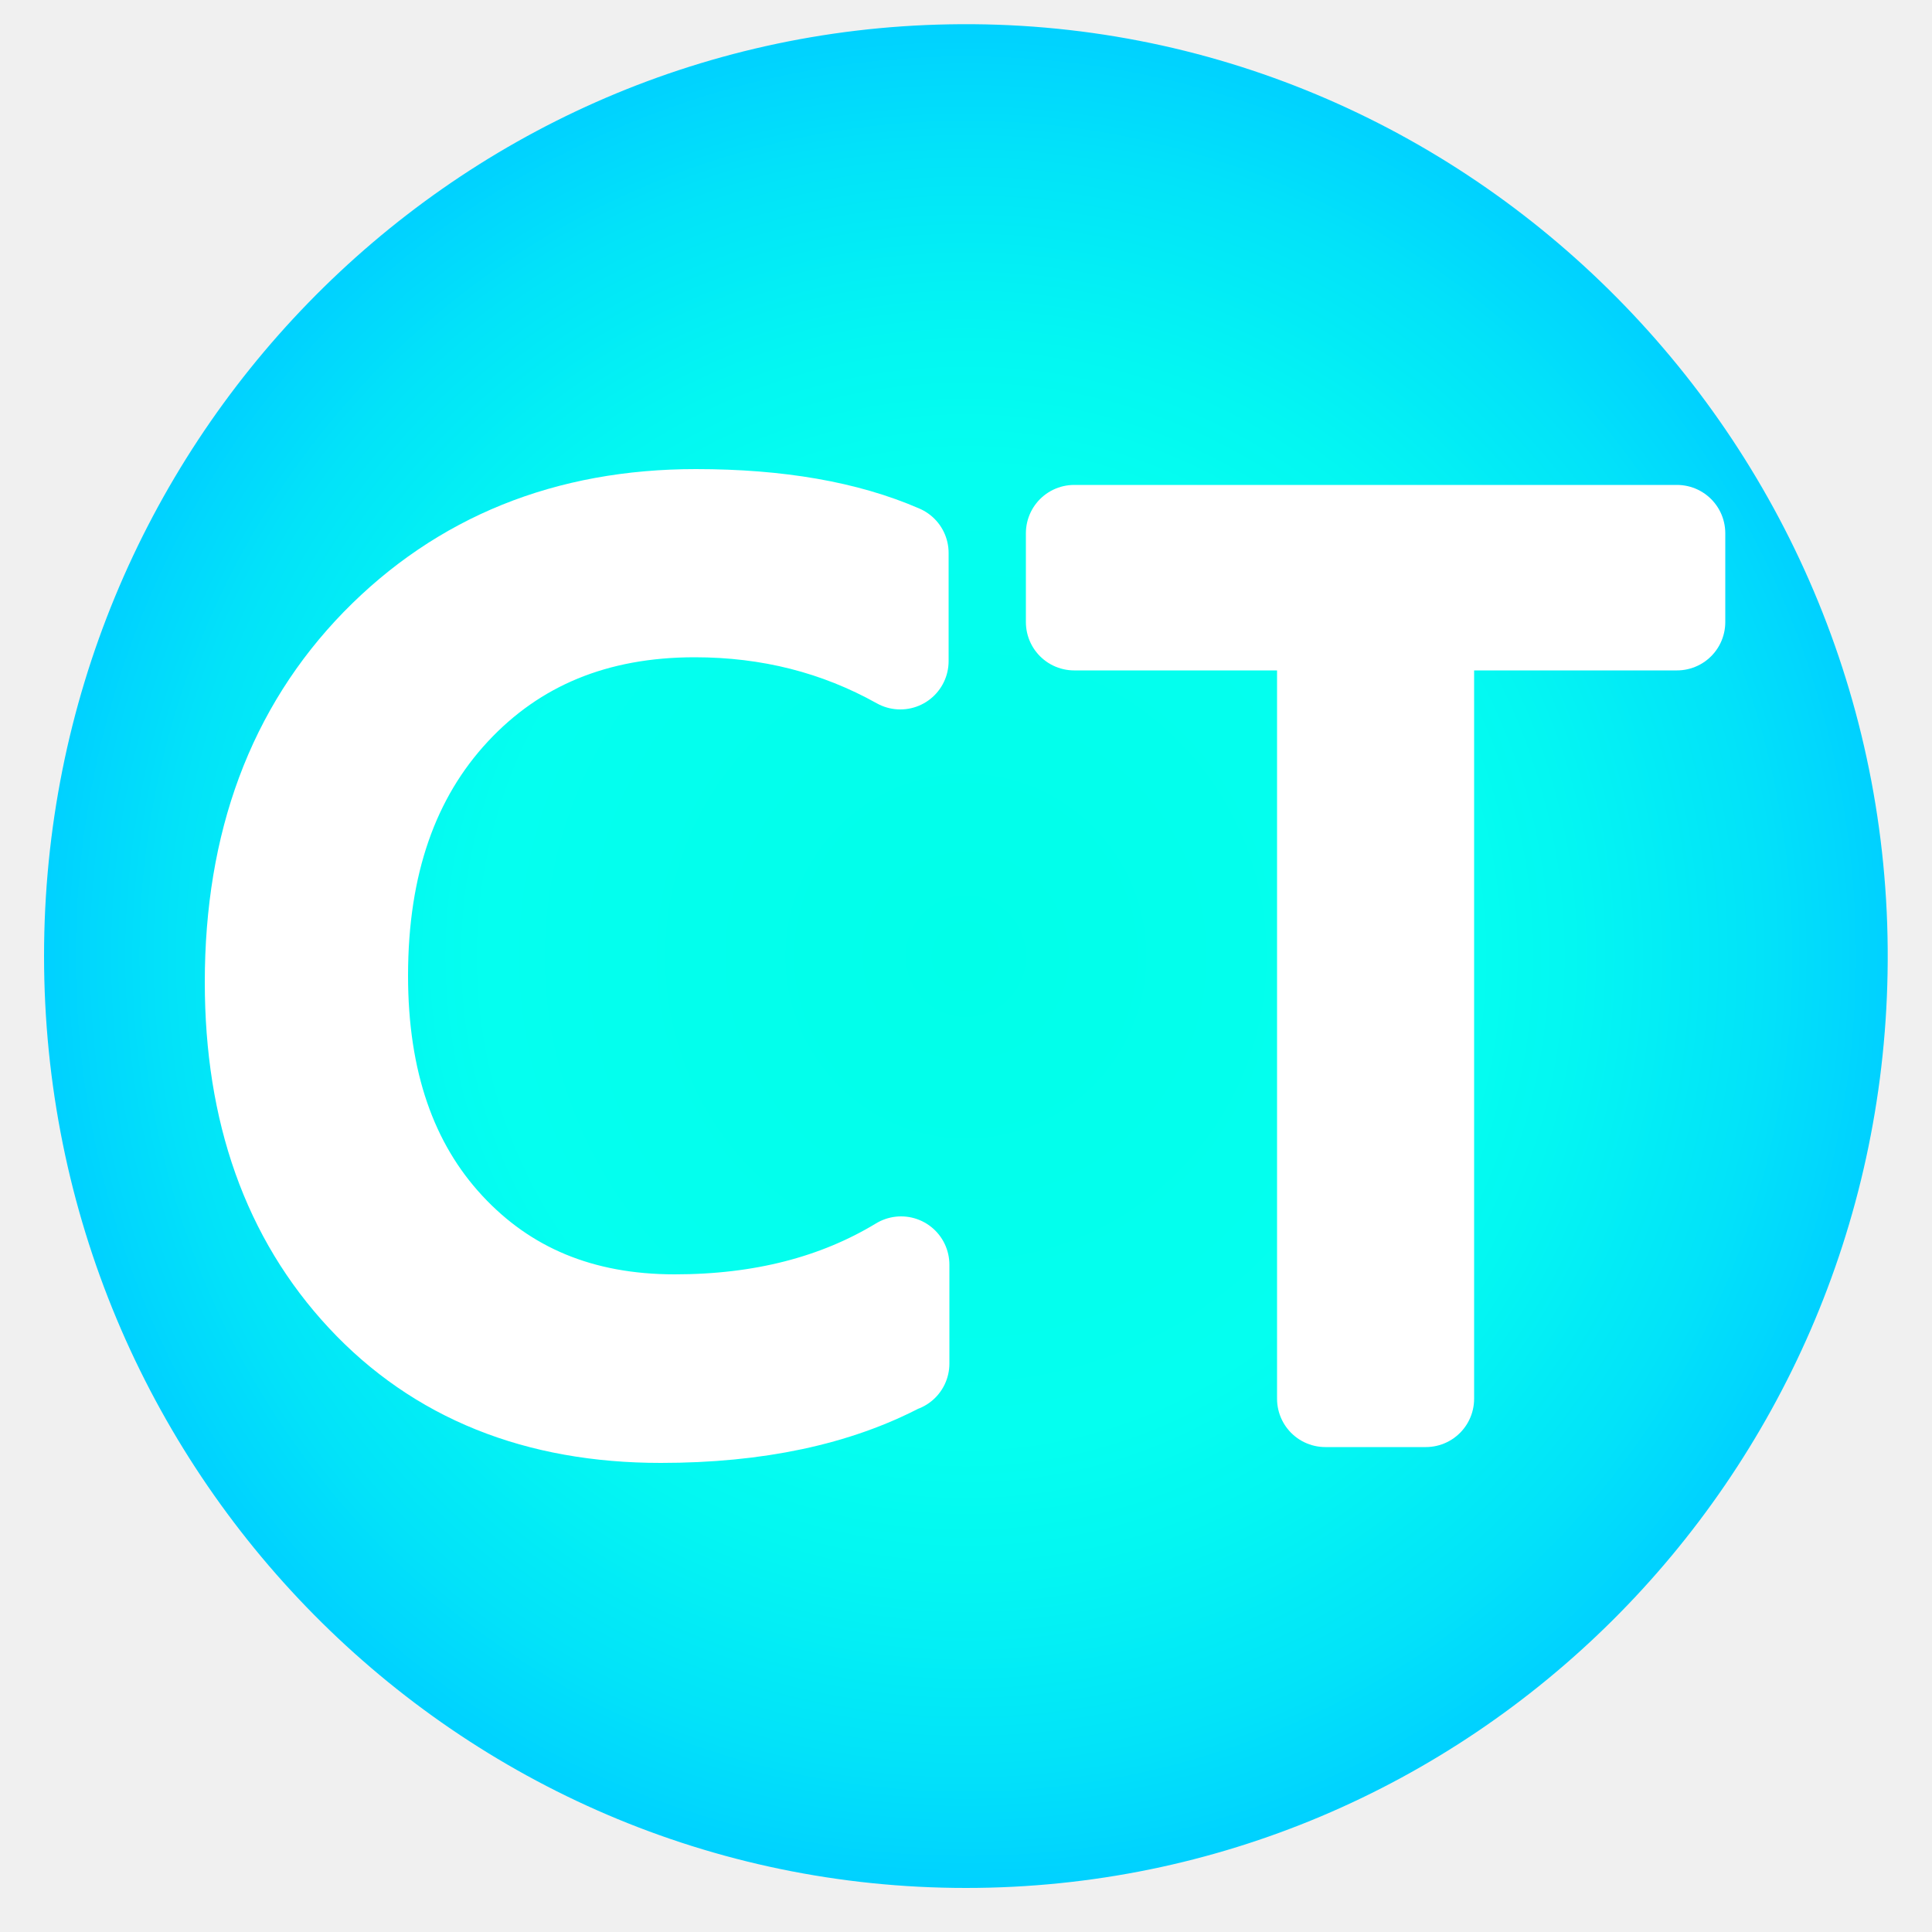
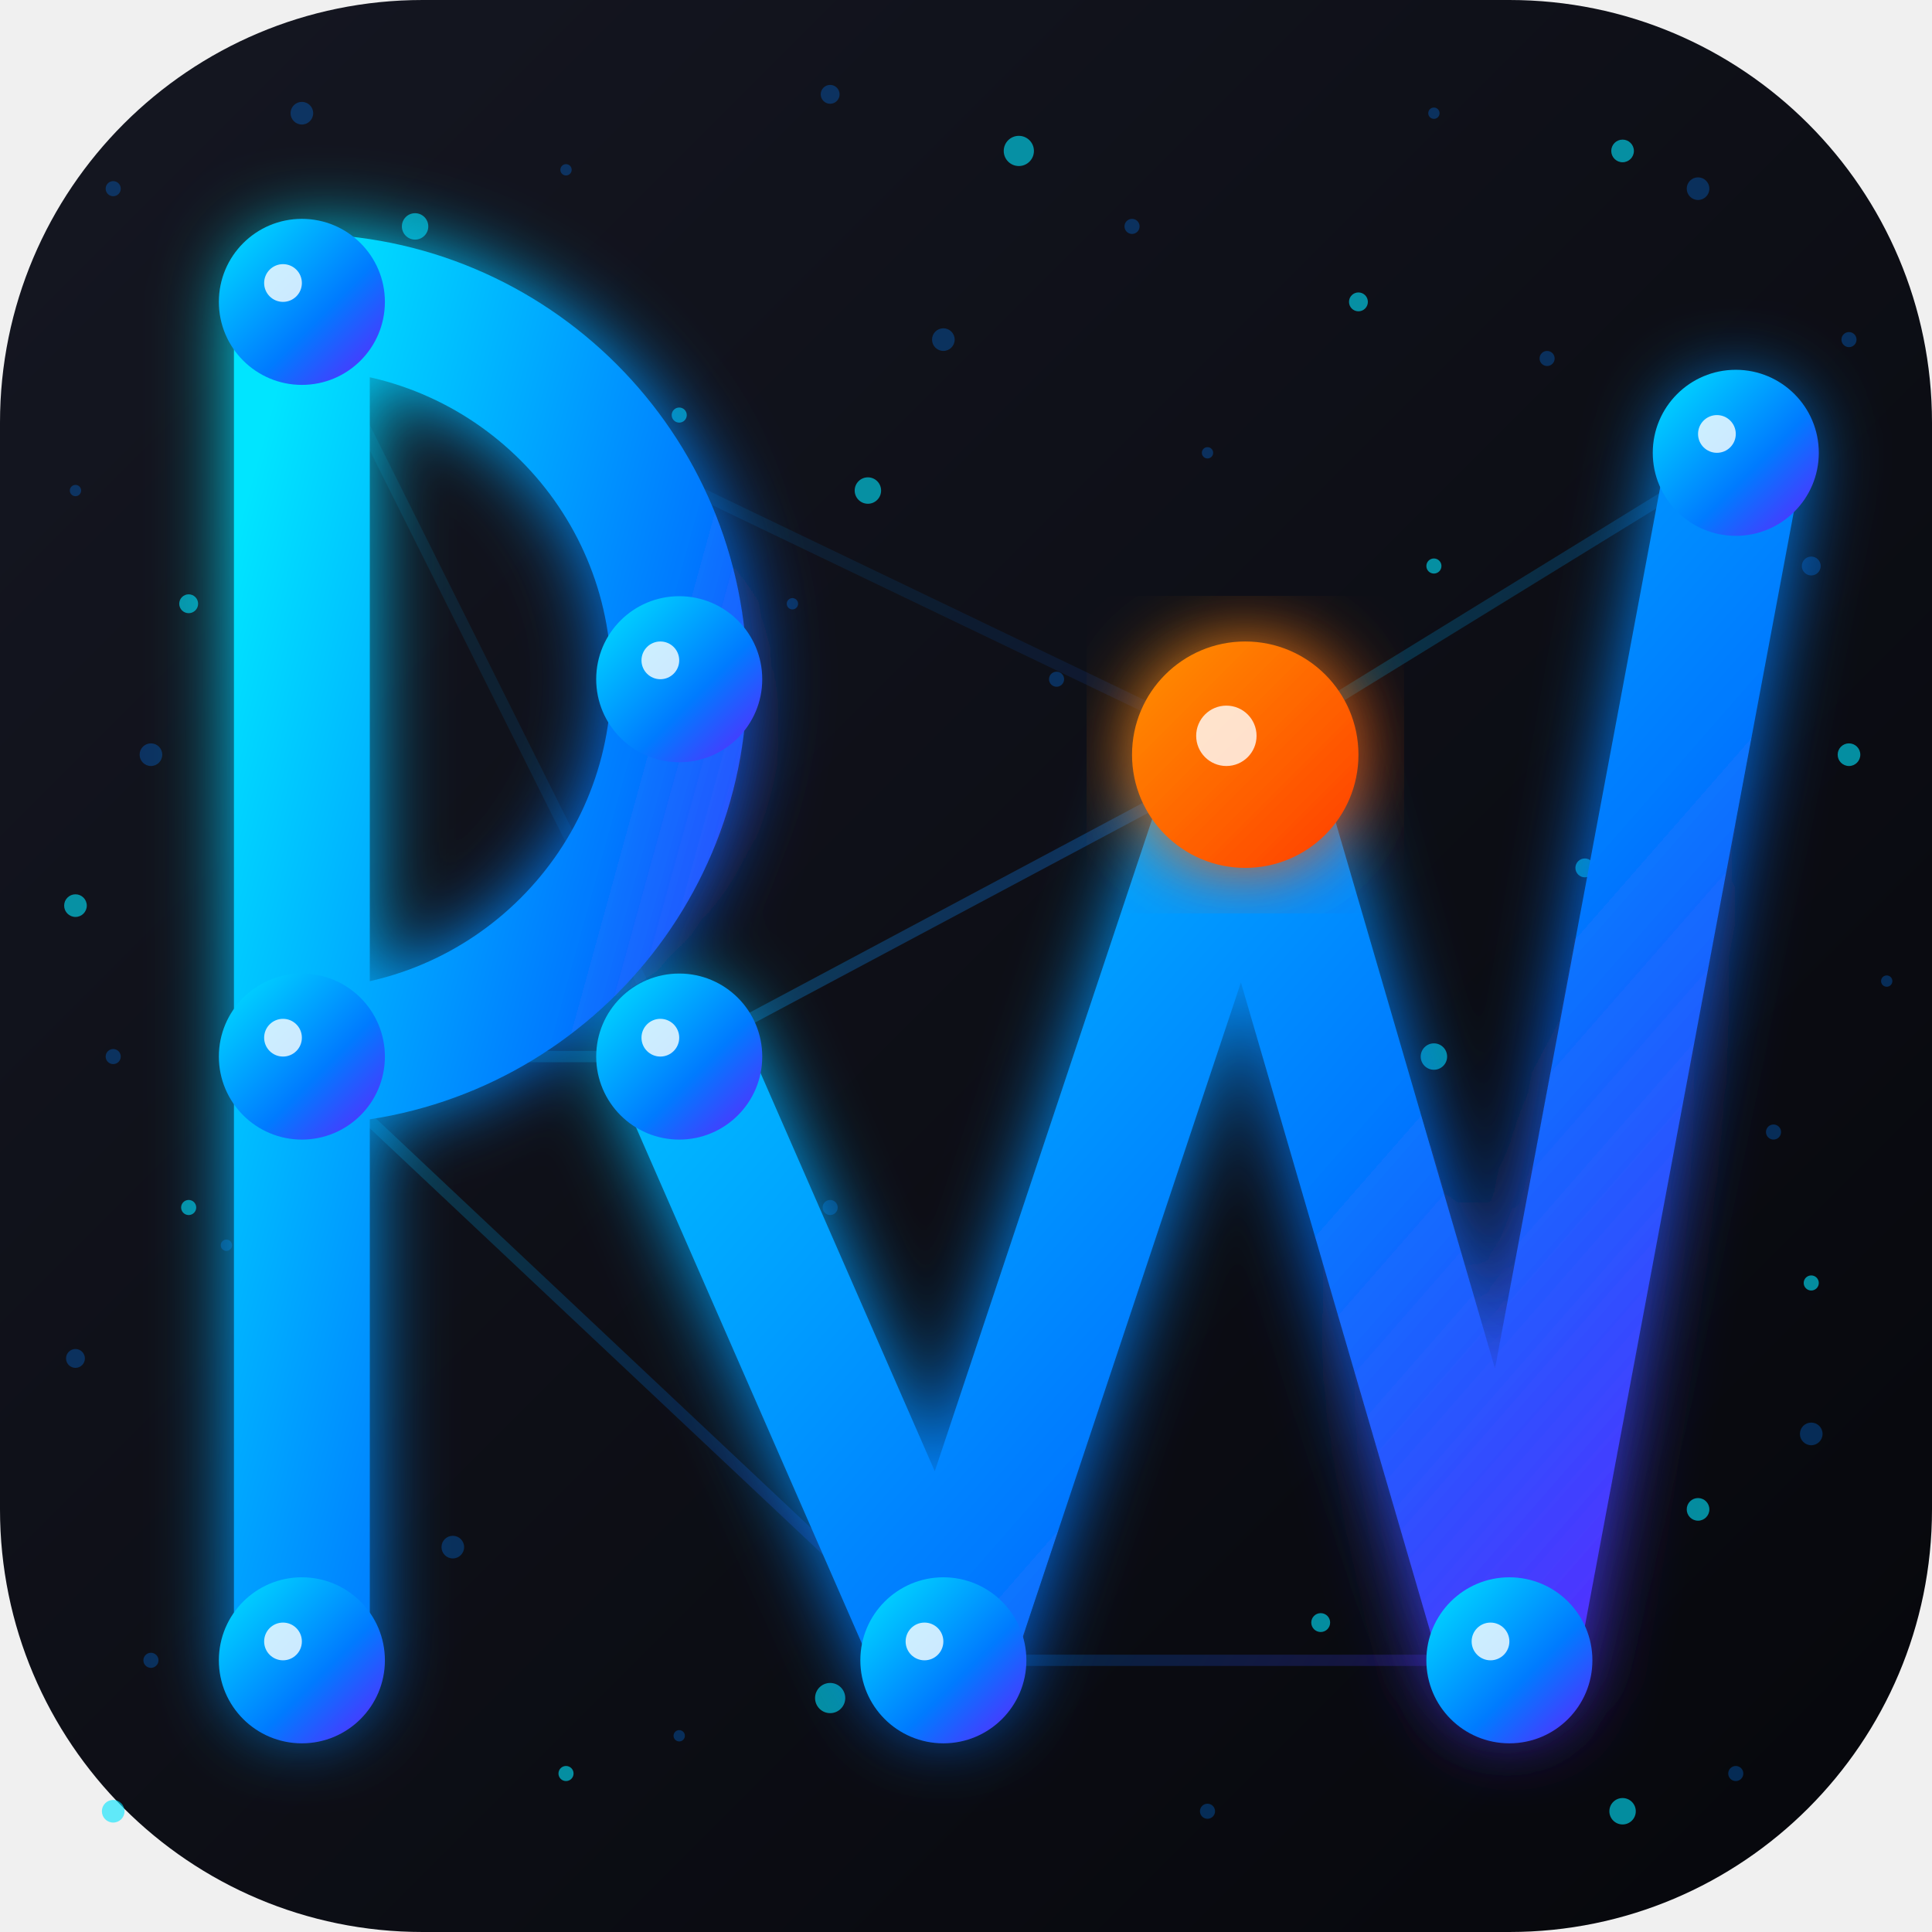
- <svg xmlns="http://www.w3.org/2000/svg" version="1.1" id="图层_1" x="0px" y="0px" viewBox="0 0 500 500" style="enable-background:new 0 0 500 500;" xml:space="preserve">
-   <style type="text/css">
- 	.st0{fill:url(#SVGID_1_);}
- 	.st1{fill:url(#SVGID_2_);}
- 	.st2{fill:#FFFFFF;stroke:#FFFFFF;stroke-width:25;stroke-linejoin:round;stroke-miterlimit:10;}
- </style>
-   <g id="SVGRoot">
-     <g id="layer1">
-       <radialGradient id="SVGID_1_" cx="249.971" cy="626.029" r="238.571" gradientTransform="matrix(1 0 0 1.0109 0 -385.3916)" gradientUnits="userSpaceOnUse">
-         <stop offset="0" style="stop-color:#00FFE9" />
-         <stop offset="0.522" style="stop-color:#04FFF0" />
-         <stop offset="0.658" style="stop-color:#03F7F2" />
-         <stop offset="0.862" style="stop-color:#02E3F9" />
-         <stop offset="1" style="stop-color:#00D1FF" />
-       </radialGradient>
-       <path class="st0" d="M488.5,251.9C486.2,383,380.3,488.6,250,488.6c-131.7,0-238.6-108-238.6-241.2    C11.4,115.7,115.8,8.6,245.6,6.3C380.3,3.8,491,115.7,488.5,251.9z" />
-     </g>
-     <radialGradient id="SVGID_2_" cx="221.6" cy="103.476" r="0" gradientTransform="matrix(1 0 0 -1 0 501.2756)" gradientUnits="userSpaceOnUse">
-       <stop offset="0" style="stop-color:#00FFE9" />
-       <stop offset="0.522" style="stop-color:#04FFF0" />
-       <stop offset="0.658" style="stop-color:#03F7F2" />
-       <stop offset="0.862" style="stop-color:#02E3F9" />
-       <stop offset="1" style="stop-color:#00D1FF" />
-     </radialGradient>
-     <path class="st1" d="M221.6,397.8" />
+ <svg xmlns="http://www.w3.org/2000/svg" viewBox="0 0 512 512" width="100%" height="100%">
+   <defs>
+     <linearGradient id="bgGradient" x1="0%" y1="0%" x2="100%" y2="100%">
+       <stop offset="0%" stop-color="#151722" />
+       <stop offset="100%" stop-color="#06070B" />
+     </linearGradient>
+     <linearGradient id="pwGradient" x1="0%" y1="0%" x2="100%" y2="100%">
+       <stop offset="0%" stop-color="#00E5FF" />
+       <stop offset="60%" stop-color="#007BFF" />
+       <stop offset="100%" stop-color="#651FFF" />
+     </linearGradient>
+     <linearGradient id="accentGradient" x1="0%" y1="0%" x2="100%" y2="100%">
+       <stop offset="0%" stop-color="#FF9100" />
+       <stop offset="100%" stop-color="#FF3D00" />
+     </linearGradient>
+     <filter id="glow" x="-20%" y="-20%" width="140%" height="140%">
+       <feGaussianBlur stdDeviation="10" result="blur" />
+       <feComposite in="SourceGraphic" in2="blur" operator="over" />
+     </filter>
+   </defs>
+   <rect width="512" height="512" rx="112" fill="url(#bgGradient)" />
+   <g fill="#007BFF" opacity="0.3">
+     <circle cx="30" cy="50" r="2" />
+     <circle cx="80" cy="30" r="3" />
+     <circle cx="150" cy="45" r="1.5" />
+     <circle cx="220" cy="25" r="2.5" />
+     <circle cx="300" cy="60" r="2" />
+     <circle cx="380" cy="30" r="1.5" />
+     <circle cx="450" cy="50" r="3" />
+     <circle cx="490" cy="90" r="2" />
+     <circle cx="20" cy="130" r="1.5" />
+     <circle cx="70" cy="100" r="2" />
+     <circle cx="250" cy="90" r="3" />
+     <circle cx="320" cy="120" r="1.5" />
+     <circle cx="410" cy="95" r="2" />
+     <circle cx="480" cy="150" r="2.5" />
+     <circle cx="40" cy="200" r="3" />
+     <circle cx="210" cy="160" r="1.5" />
+     <circle cx="280" cy="180" r="2" />
+     <circle cx="450" cy="210" r="2" />
+     <circle cx="500" cy="260" r="1.5" />
+     <circle cx="30" cy="280" r="2" />
+     <circle cx="90" cy="250" r="1.5" />
+     <circle cx="350" cy="240" r="2.5" />
+     <circle cx="470" cy="300" r="2" />
+     <circle cx="20" cy="360" r="2.5" />
+     <circle cx="60" cy="330" r="1.5" />
+     <circle cx="220" cy="320" r="2" />
+     <circle cx="420" cy="340" r="1.5" />
+     <circle cx="480" cy="380" r="3" />
+     <circle cx="40" cy="440" r="2" />
+     <circle cx="120" cy="410" r="3" />
+     <circle cx="180" cy="460" r="1.5" />
+     <circle cx="260" cy="430" r="2.5" />
+     <circle cx="320" cy="480" r="2" />
+     <circle cx="390" cy="450" r="1.5" />
+     <circle cx="460" cy="470" r="2" />
+   </g>
+   <g fill="#00E5FF" opacity="0.6">
+     <circle cx="110" cy="60" r="3.5" />
+     <circle cx="180" cy="110" r="2" />
+     <circle cx="270" cy="40" r="4" />
+     <circle cx="360" cy="80" r="2.5" />
+     <circle cx="430" cy="40" r="3" />
+     <circle cx="50" cy="160" r="2.5" />
+     <circle cx="230" cy="130" r="3.5" />
+     <circle cx="380" cy="150" r="2" />
+     <circle cx="460" cy="120" r="3" />
+     <circle cx="20" cy="240" r="3" />
+     <circle cx="310" cy="200" r="4" />
+     <circle cx="420" cy="230" r="2.5" />
+     <circle cx="490" cy="200" r="3" />
+     <circle cx="50" cy="320" r="2" />
+     <circle cx="380" cy="280" r="3.5" />
+     <circle cx="480" cy="340" r="2" />
+     <circle cx="80" cy="380" r="4" />
+     <circle cx="280" cy="360" r="2.5" />
+     <circle cx="450" cy="400" r="3" />
+     <circle cx="30" cy="480" r="3" />
+     <circle cx="150" cy="470" r="2" />
+     <circle cx="220" cy="450" r="4" />
+     <circle cx="350" cy="430" r="2.5" />
+     <circle cx="430" cy="480" r="3.5" />
+   </g>
+   <g stroke="url(#pwGradient)" stroke-width="3" stroke-opacity="0.2" fill="none">
+     <polygon points="80,280 180,280 250,440" />
+     <polygon points="180,280 250,440 330,200" />
+     <polygon points="250,440 330,200 400,440" />
+     <polygon points="330,200 400,440 460,120" />
+     <polygon points="80,80 180,280 330,200" opacity="0.5" />
+   </g>
+   <g fill="none" stroke="url(#pwGradient)" stroke-width="36" stroke-linecap="round" stroke-linejoin="round" filter="url(#glow)">
+     <path d="M 80,440 L 80,80 A 100,100 0 1,1 80,280" />
+     <path d="M 180,280 L 250,440 L 330,200 L 400,440 L 460,120" />
  </g>
  <g>
-     <path class="st2" d="M233,352.9c-16.6,8.8-37.3,13.2-62,13.2c-31.9,0-57.5-10.3-76.7-30.9s-28.8-47.6-28.8-81   c0-35.9,10.8-64.9,32.4-87.1c21.6-22.1,49-33.2,82.2-33.2c21.3,0,38.9,3.1,52.9,9.2v28c-16.1-9-33.8-13.5-53.2-13.5   c-25.8,0-46.7,8.6-62.7,25.8s-24,40.2-24,69.1c0,27.4,7.5,49.2,22.5,65.4c15,16.2,34.6,24.4,59,24.4c22.6,0,42.1-5,58.6-15v25.6   H233z" />
-     <path class="st2" d="M434,161h-65v201h-26V161h-65v-23h156V161z" />
+     <circle cx="80" cy="440" r="22" fill="url(#pwGradient)" />
+     <circle cx="80" cy="80" r="22" fill="url(#pwGradient)" />
+     <circle cx="80" cy="280" r="22" fill="url(#pwGradient)" />
+     <circle cx="180" cy="180" r="22" fill="url(#pwGradient)" />
+     <circle cx="180" cy="280" r="22" fill="url(#pwGradient)" />
+     <circle cx="250" cy="440" r="22" fill="url(#pwGradient)" />
+     <circle cx="330" cy="200" r="30" fill="url(#accentGradient)" filter="url(#glow)" />
+     <circle cx="400" cy="440" r="22" fill="url(#pwGradient)" />
+     <circle cx="460" cy="120" r="22" fill="url(#pwGradient)" />
+   </g>
+   <g fill="#FFFFFF" opacity="0.8">
+     <circle cx="75" cy="75" r="5" />
+     <circle cx="75" cy="275" r="5" />
+     <circle cx="75" cy="435" r="5" />
+     <circle cx="175" cy="175" r="5" />
+     <circle cx="175" cy="275" r="5" />
+     <circle cx="245" cy="435" r="5" />
+     <circle cx="325" cy="195" r="8" />
+     <circle cx="395" cy="435" r="5" />
+     <circle cx="455" cy="115" r="5" />
  </g>
</svg>
